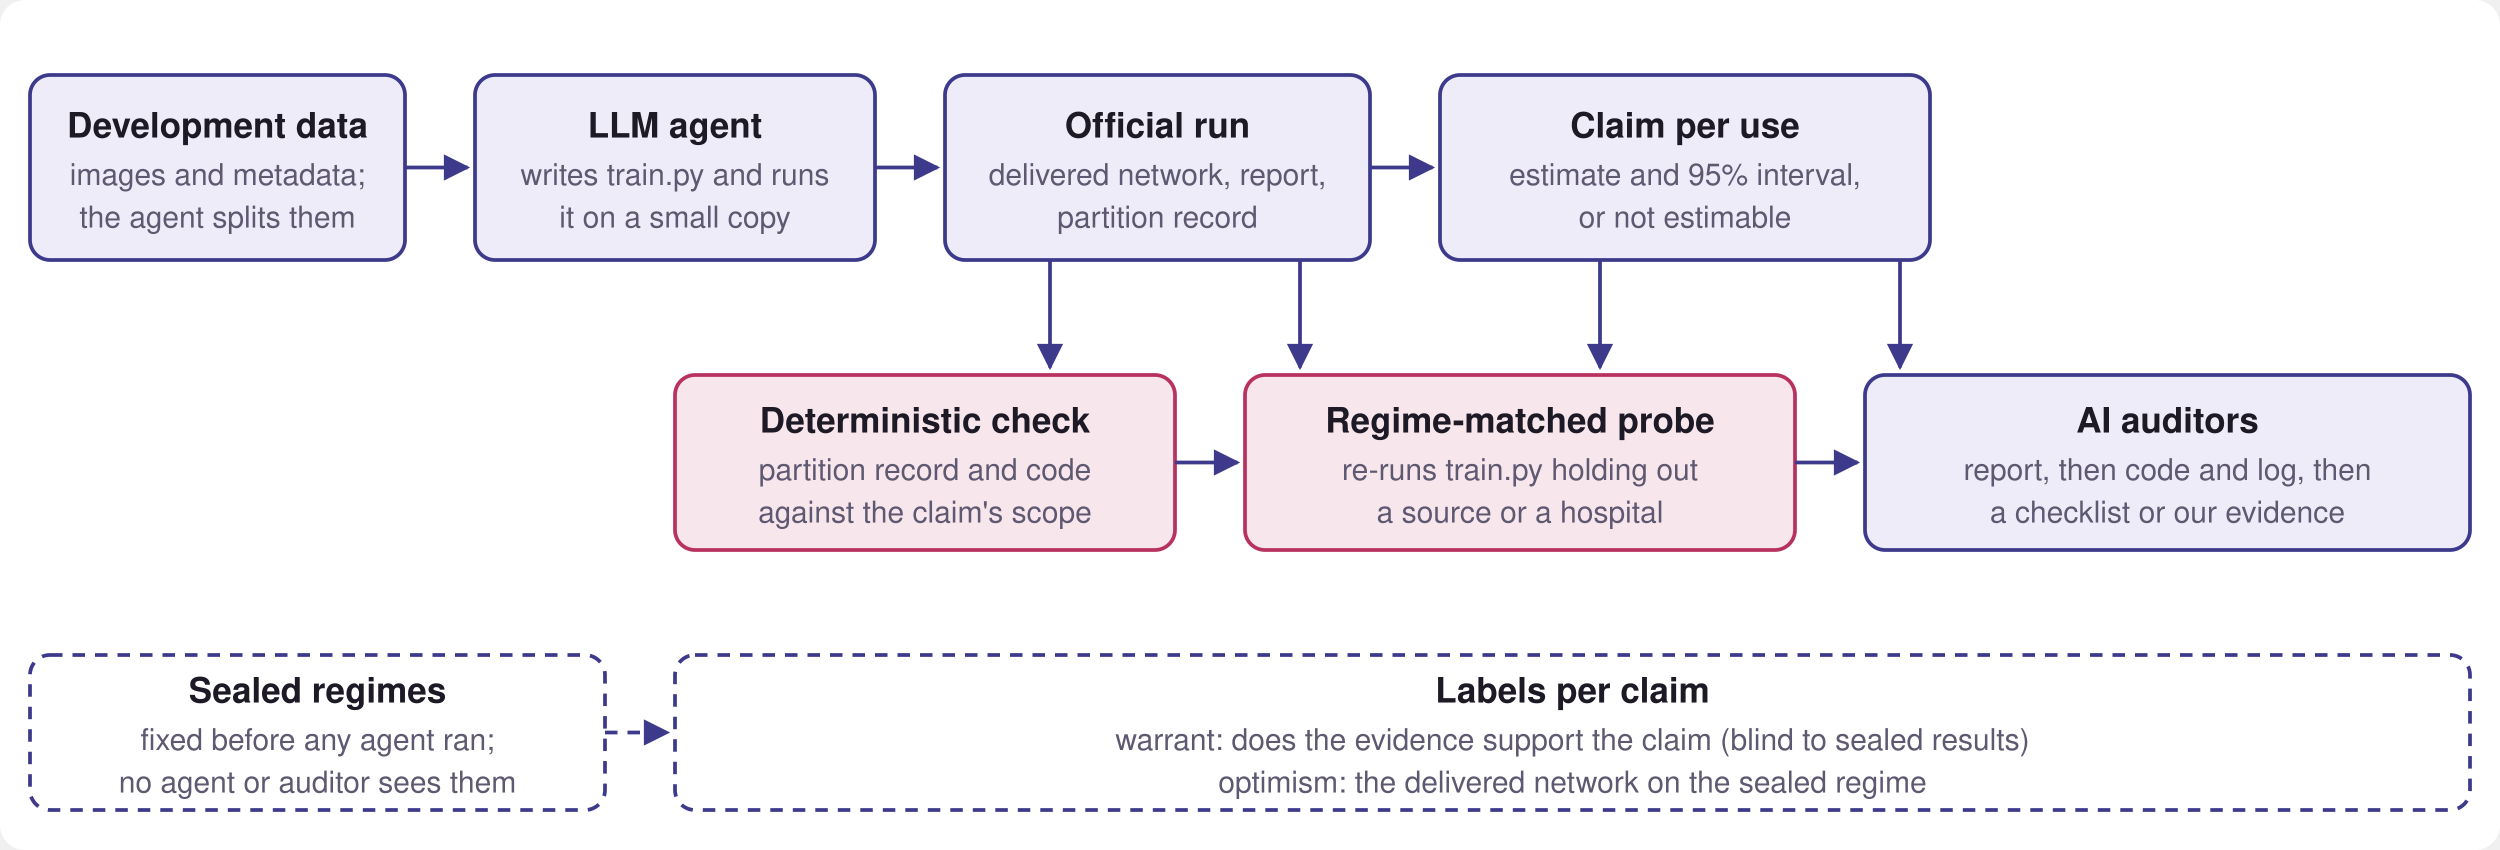
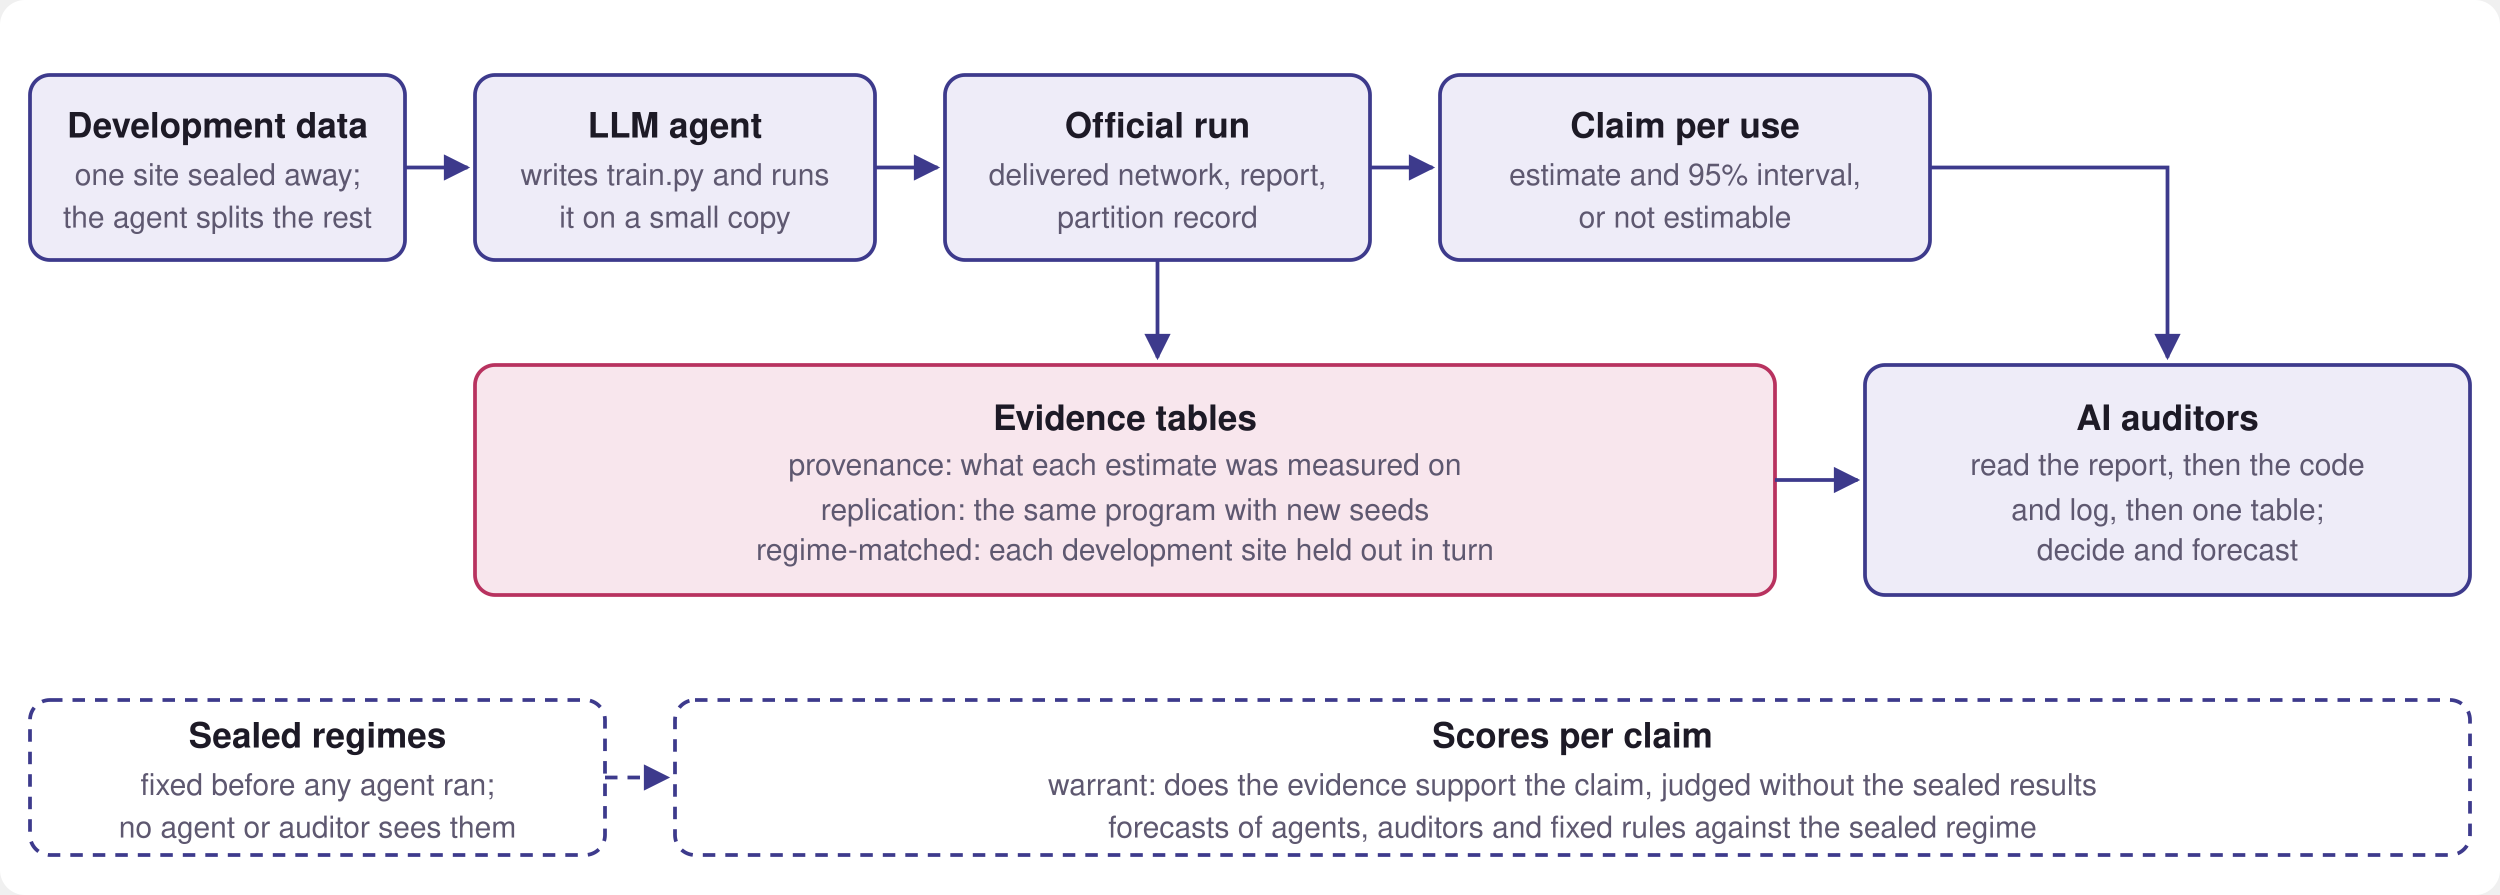
- <svg xmlns="http://www.w3.org/2000/svg" viewBox="0 0 1000 340" width="1000" height="340" role="img" aria-labelledby="title desc" font-family="Segoe UI, Helvetica, Arial, sans-serif">
+ <svg xmlns="http://www.w3.org/2000/svg" viewBox="0 0 1000 358" width="1000" height="358" role="img" aria-labelledby="title desc" font-family="Segoe UI, Helvetica, Arial, sans-serif">
  <defs>
    <marker id="arrow" viewBox="0 0 10 10" refX="9" refY="5" markerWidth="7" markerHeight="7" orient="auto-start-reverse">
      <path d="M0 0 L10 5 L0 10 z" fill="#3d3a8c" />
    </marker>
  </defs>
-   <rect x="0" y="0" width="1000" height="340" rx="10" fill="#ffffff" />
+   <rect x="0" y="0" width="1000" height="358" rx="10" fill="#ffffff" />
  <rect x="12" y="30" width="150" height="74" rx="8" fill="#eeecf8" stroke="#3d3a8c" stroke-width="1.5" />
  <text x="87.0" y="55" text-anchor="middle" font-size="14" font-weight="600" fill="#1d1a26">Development data</text>
-   <text x="87.0" y="74" text-anchor="middle" font-size="12" fill="#5e5870">images and metadata;</text>
-   <text x="87.0" y="91" text-anchor="middle" font-size="12" fill="#5e5870">the agent splits them</text>
+   <text x="87.0" y="74" text-anchor="middle" font-size="12" fill="#5e5870">one site sealed away;</text>
+   <text x="87.0" y="91" text-anchor="middle" font-size="12" fill="#5e5870">the agent splits the rest</text>
  <rect x="190" y="30" width="160" height="74" rx="8" fill="#eeecf8" stroke="#3d3a8c" stroke-width="1.5" />
  <text x="270.0" y="55" text-anchor="middle" font-size="14" font-weight="600" fill="#1d1a26">LLM agent</text>
  <text x="270.0" y="74" text-anchor="middle" font-size="12" fill="#5e5870">writes train.py and runs</text>
  <text x="270.0" y="91" text-anchor="middle" font-size="12" fill="#5e5870">it on a small copy</text>
  <rect x="378" y="30" width="170" height="74" rx="8" fill="#eeecf8" stroke="#3d3a8c" stroke-width="1.5" />
  <text x="463.0" y="55" text-anchor="middle" font-size="14" font-weight="600" fill="#1d1a26">Official run</text>
  <text x="463.0" y="74" text-anchor="middle" font-size="12" fill="#5e5870">delivered network, report,</text>
  <text x="463.0" y="91" text-anchor="middle" font-size="12" fill="#5e5870">partition record</text>
  <rect x="576" y="30" width="196" height="74" rx="8" fill="#eeecf8" stroke="#3d3a8c" stroke-width="1.5" />
  <text x="674.0" y="55" text-anchor="middle" font-size="14" font-weight="600" fill="#1d1a26">Claim per use</text>
  <text x="674.0" y="74" text-anchor="middle" font-size="12" fill="#5e5870">estimate and 95% interval,</text>
  <text x="674.0" y="91" text-anchor="middle" font-size="12" fill="#5e5870">or not estimable</text>
-   <rect x="270" y="150" width="200" height="70" rx="8" fill="#f8e6ed" stroke="#b8325f" stroke-width="1.5" />
-   <text x="370.0" y="173" text-anchor="middle" font-size="14" font-weight="600" fill="#1d1a26">Deterministic check</text>
-   <text x="370.0" y="192" text-anchor="middle" font-size="12" fill="#5e5870">partition record and code</text>
-   <text x="370.0" y="209" text-anchor="middle" font-size="12" fill="#5e5870">against the claim's scope</text>
-   <rect x="498" y="150" width="220" height="70" rx="8" fill="#f8e6ed" stroke="#b8325f" stroke-width="1.5" />
-   <text x="608.0" y="173" text-anchor="middle" font-size="14" font-weight="600" fill="#1d1a26">Regime-matched probe</text>
-   <text x="608.0" y="192" text-anchor="middle" font-size="12" fill="#5e5870">re-runs train.py holding out</text>
-   <text x="608.0" y="209" text-anchor="middle" font-size="12" fill="#5e5870">a source or a hospital</text>
-   <rect x="746" y="150" width="242" height="70" rx="8" fill="#eeecf8" stroke="#3d3a8c" stroke-width="1.5" />
-   <text x="867.0" y="173" text-anchor="middle" font-size="14" font-weight="600" fill="#1d1a26">AI auditors</text>
-   <text x="867.0" y="192" text-anchor="middle" font-size="12" fill="#5e5870">report, then code and log, then</text>
-   <text x="867.0" y="209" text-anchor="middle" font-size="12" fill="#5e5870">a checklist or our evidence</text>
-   <rect x="12" y="262" width="230" height="62" rx="8" fill="#ffffff" stroke="#3d3a8c" stroke-width="1.5" stroke-dasharray="5 4" />
-   <text x="127.0" y="281" text-anchor="middle" font-size="14" font-weight="600" fill="#1d1a26">Sealed regimes</text>
-   <text x="127.0" y="300" text-anchor="middle" font-size="12" fill="#5e5870">fixed before any agent ran;</text>
-   <text x="127.0" y="317" text-anchor="middle" font-size="12" fill="#5e5870">no agent or auditor sees them</text>
-   <rect x="270" y="262" width="718" height="62" rx="8" fill="#ffffff" stroke="#3d3a8c" stroke-width="1.5" stroke-dasharray="5 4" />
-   <text x="629.0" y="281" text-anchor="middle" font-size="14" font-weight="600" fill="#1d1a26">Labels per claim</text>
-   <text x="629.0" y="300" text-anchor="middle" font-size="12" fill="#5e5870">warrant: does the evidence support the claim (blind to sealed results)</text>
-   <text x="629.0" y="317" text-anchor="middle" font-size="12" fill="#5e5870">optimism: the delivered network on the sealed regime</text>
+   <rect x="190" y="146" width="520" height="92" rx="8" fill="#f8e6ed" stroke="#b8325f" stroke-width="1.5" />
+   <text x="450.0" y="172" text-anchor="middle" font-size="14" font-weight="600" fill="#1d1a26">Evidence tables</text>
+   <text x="450.0" y="190" text-anchor="middle" font-size="12" fill="#5e5870">provenance: what each estimate was measured on</text>
+   <text x="450.0" y="208" text-anchor="middle" font-size="12" fill="#5e5870">replication: the same program with new seeds</text>
+   <text x="450.0" y="224" text-anchor="middle" font-size="12" fill="#5e5870">regime-matched: each development site held out in turn</text>
+   <rect x="746" y="146" width="242" height="92" rx="8" fill="#eeecf8" stroke="#3d3a8c" stroke-width="1.5" />
+   <text x="867.0" y="172" text-anchor="middle" font-size="14" font-weight="600" fill="#1d1a26">AI auditors</text>
+   <text x="867.0" y="190" text-anchor="middle" font-size="12" fill="#5e5870">read the report, then the code</text>
+   <text x="867.0" y="208" text-anchor="middle" font-size="12" fill="#5e5870">and log, then one table;</text>
+   <text x="867.0" y="224" text-anchor="middle" font-size="12" fill="#5e5870">decide and forecast</text>
+   <rect x="12" y="280" width="230" height="62" rx="8" fill="#ffffff" stroke="#3d3a8c" stroke-width="1.5" stroke-dasharray="5 4" />
+   <text x="127.0" y="299" text-anchor="middle" font-size="14" font-weight="600" fill="#1d1a26">Sealed regimes</text>
+   <text x="127.0" y="318" text-anchor="middle" font-size="12" fill="#5e5870">fixed before any agent ran;</text>
+   <text x="127.0" y="335" text-anchor="middle" font-size="12" fill="#5e5870">no agent or auditor sees them</text>
+   <rect x="270" y="280" width="718" height="62" rx="8" fill="#ffffff" stroke="#3d3a8c" stroke-width="1.5" stroke-dasharray="5 4" />
+   <text x="629.0" y="299" text-anchor="middle" font-size="14" font-weight="600" fill="#1d1a26">Scores per claim</text>
+   <text x="629.0" y="318" text-anchor="middle" font-size="12" fill="#5e5870">warrant: does the evidence support the claim, judged without the sealed results</text>
+   <text x="629.0" y="335" text-anchor="middle" font-size="12" fill="#5e5870">forecasts of agents, auditors and fixed rules against the sealed regime</text>
  <g fill="none" stroke="#3d3a8c" stroke-width="1.5" marker-end="url(#arrow)">
    <path d="M162 67 H187" />
    <path d="M350 67 H375" />
    <path d="M548 67 H573" />
-     <path d="M420 104 V147" />
-     <path d="M520 104 V147" />
-     <path d="M640 104 V147" />
-     <path d="M760 104 V147" />
-     <path d="M470 185 H495" />
-     <path d="M718 185 H743" />
+     <path d="M463 104 V143" />
+     <path d="M772 67 H867 V143" />
+     <path d="M710 192 H743" />
  </g>
-   <path d="M242 293 H267" fill="none" stroke="#3d3a8c" stroke-width="1.5" stroke-dasharray="5 4" marker-end="url(#arrow)" />
+   <path d="M242 311 H267" fill="none" stroke="#3d3a8c" stroke-width="1.5" stroke-dasharray="5 4" marker-end="url(#arrow)" />
</svg>
